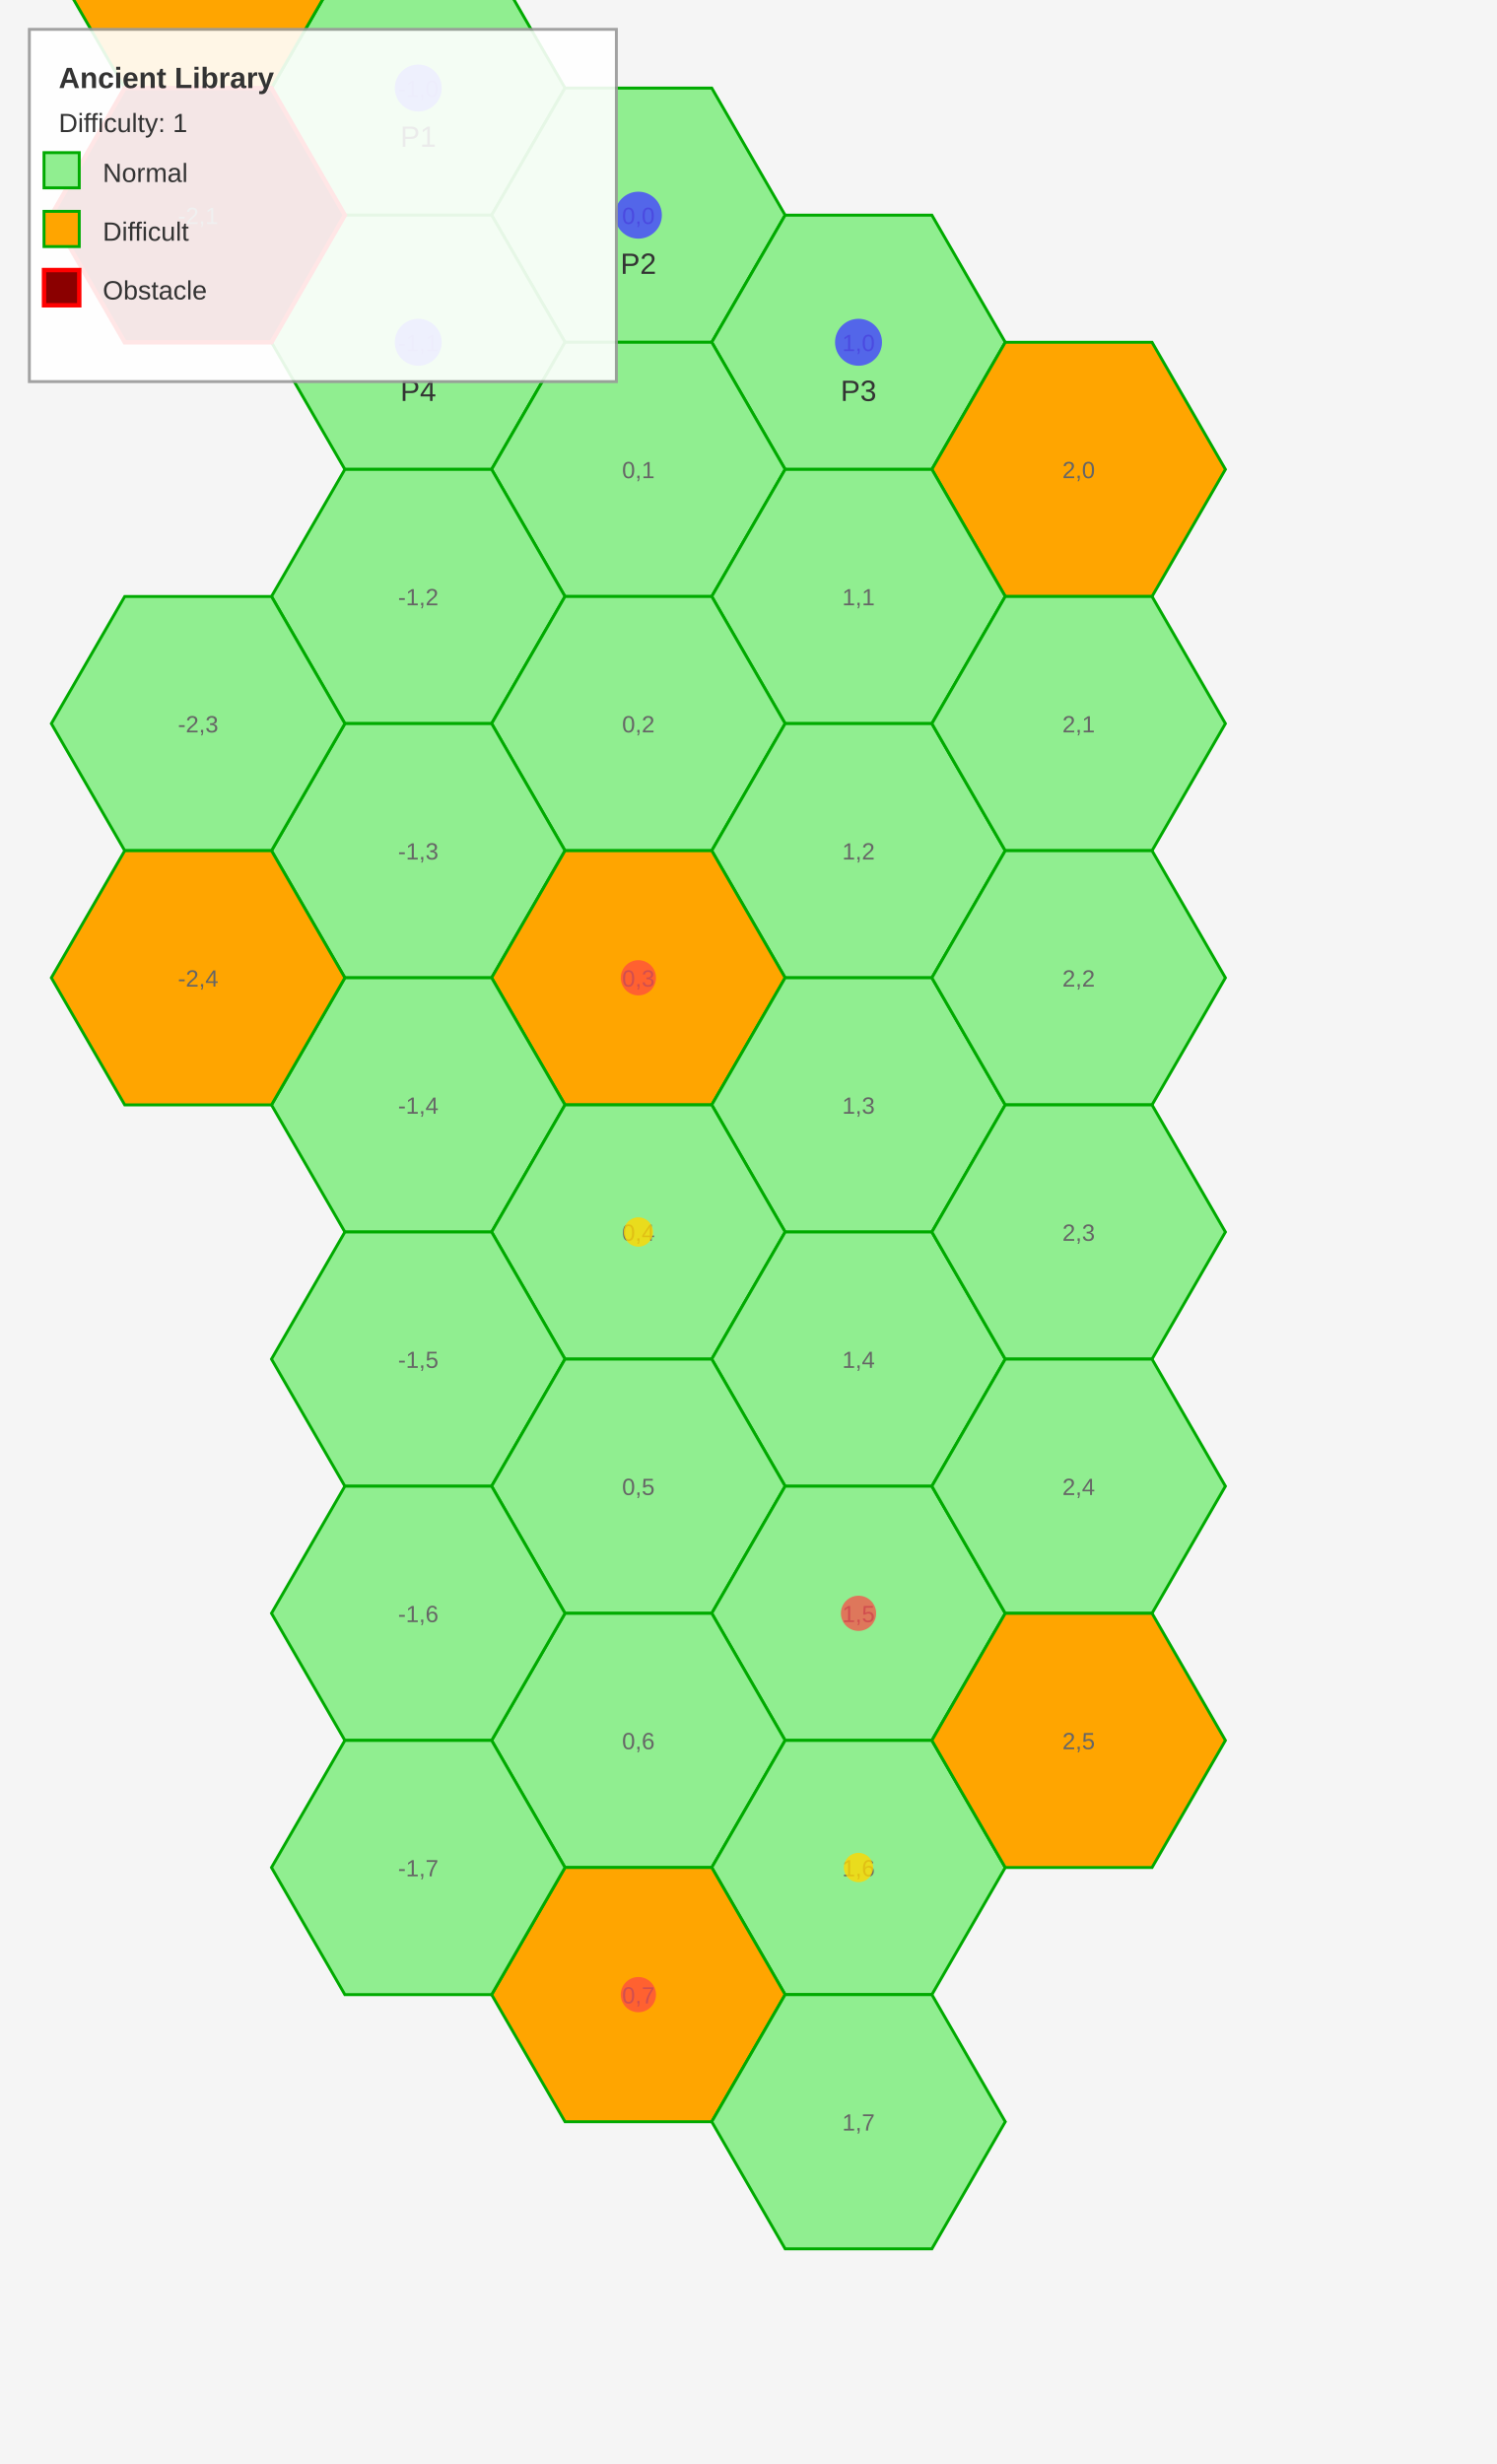
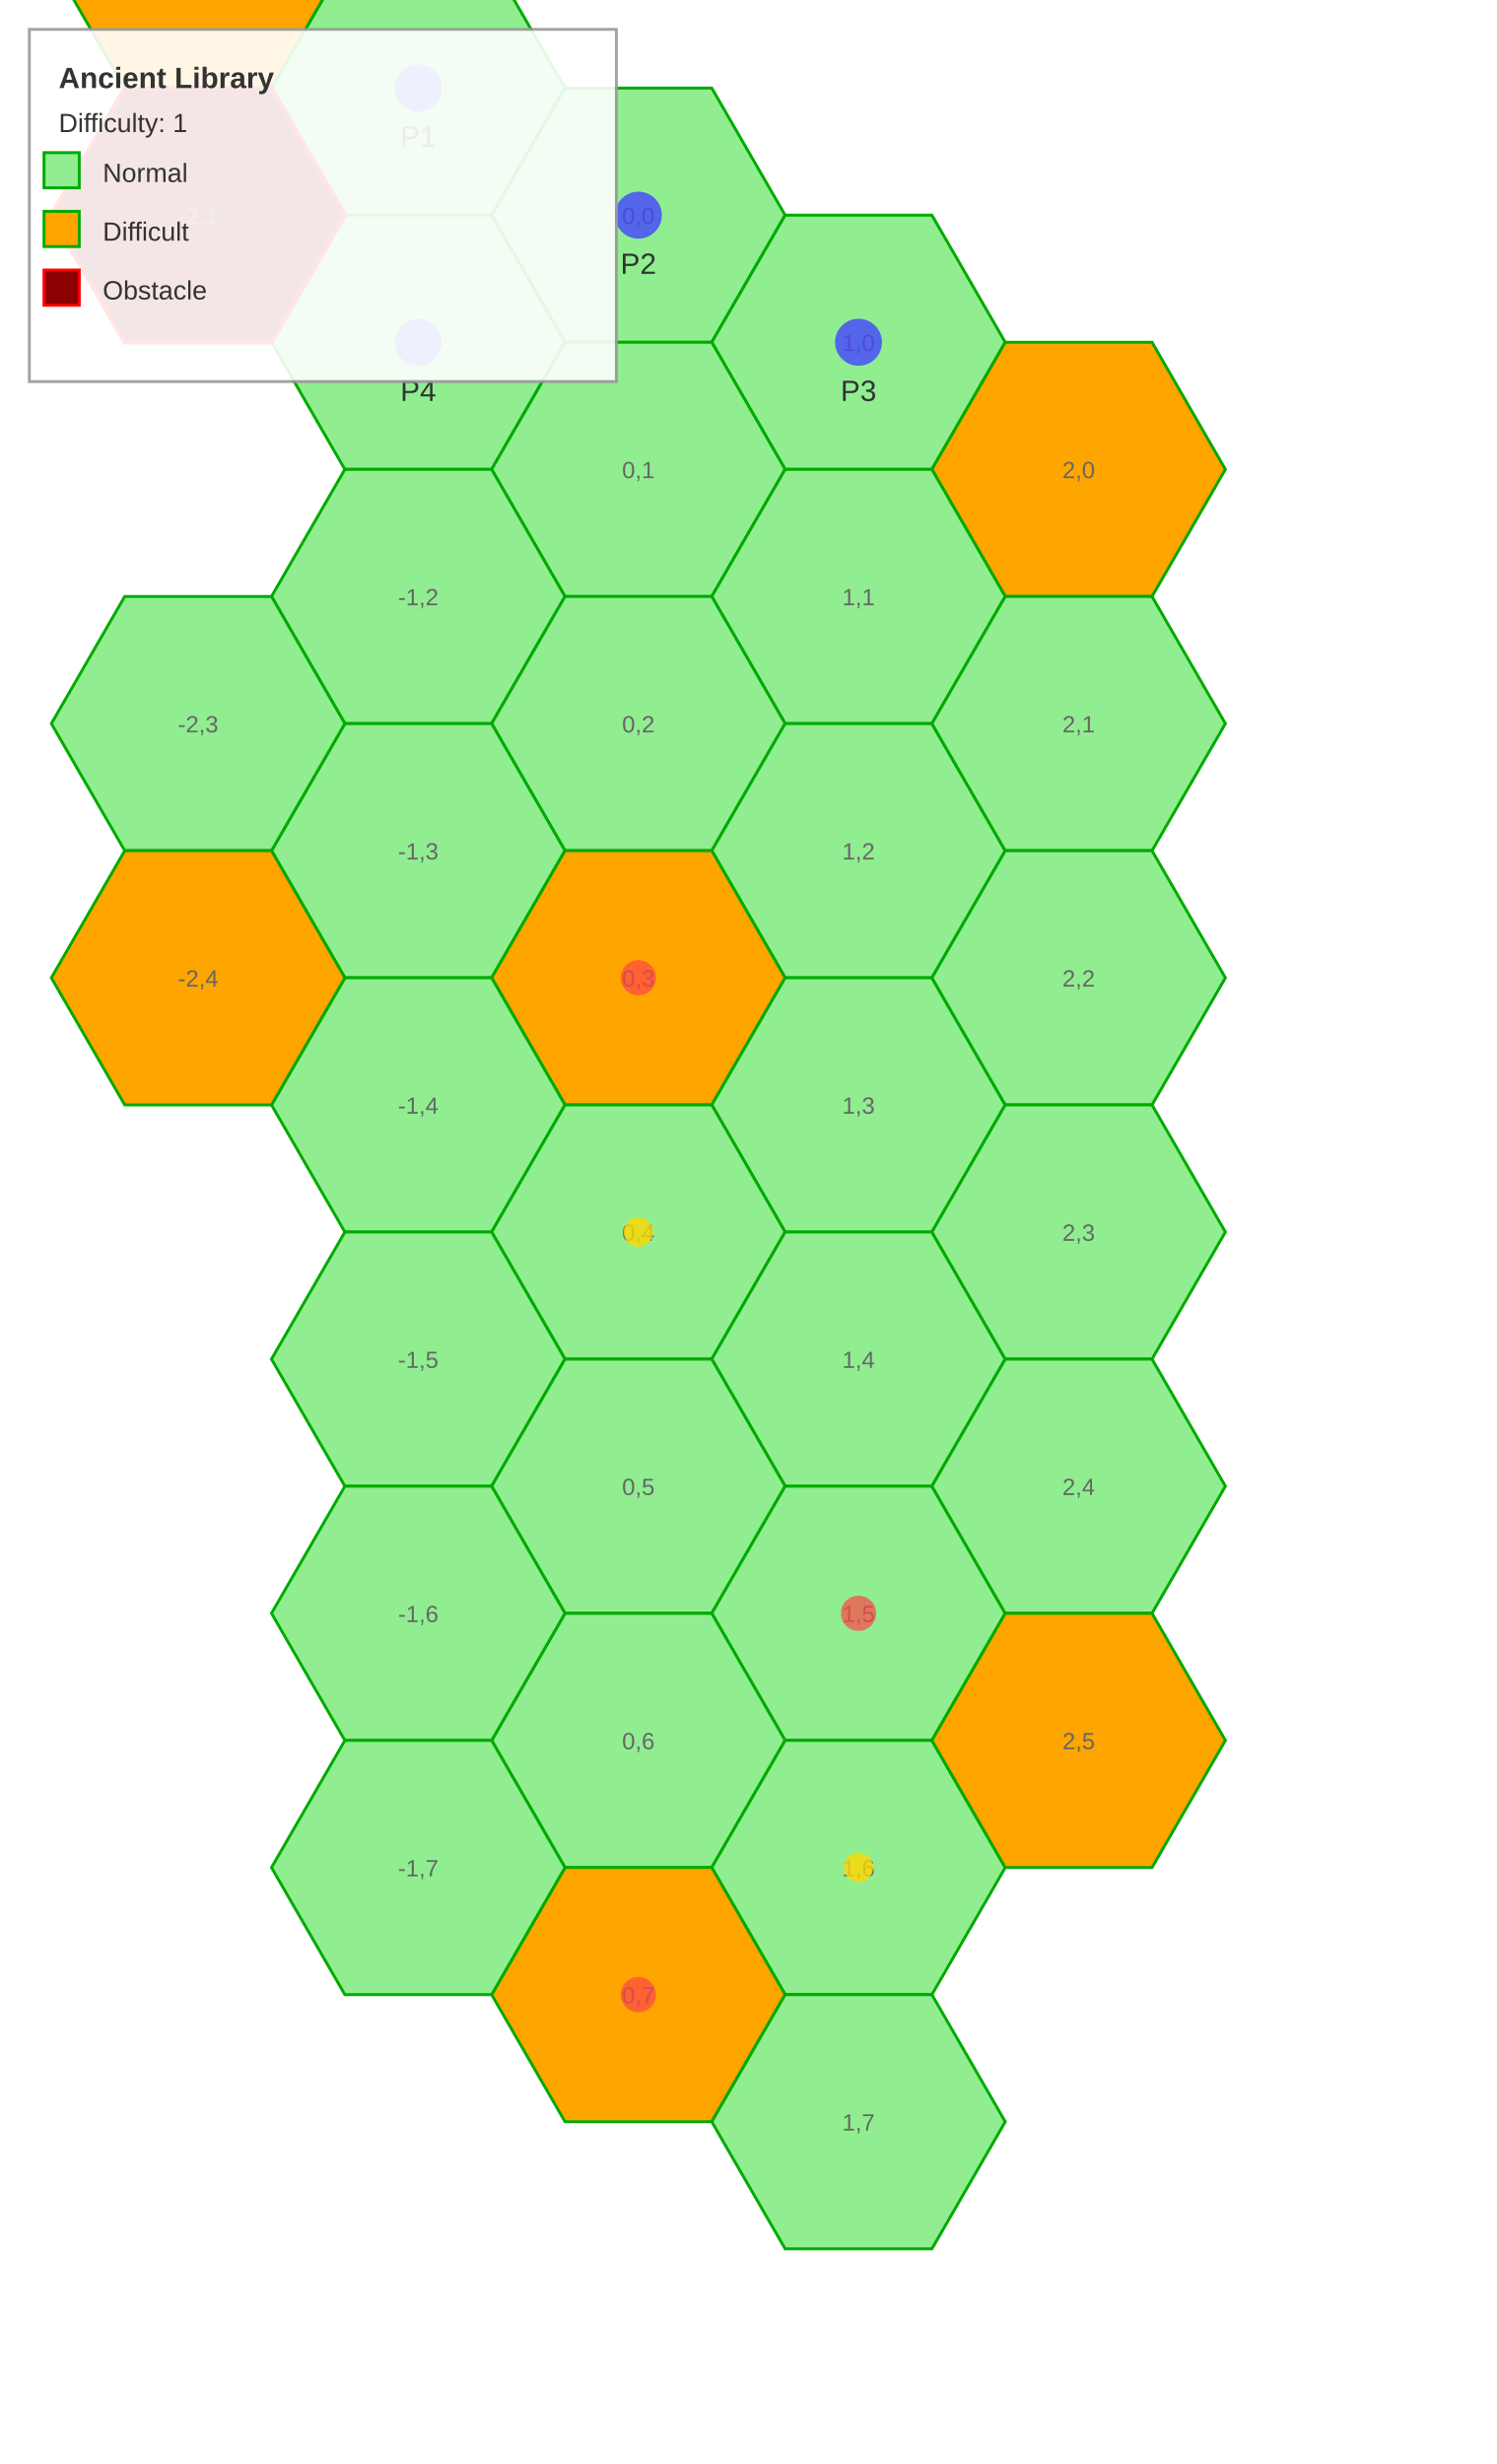
<svg xmlns="http://www.w3.org/2000/svg" width="510.0" height="839.423">
  <defs>
    <style>
.hex-normal { fill: #90EE90; stroke: #00AA00; stroke-width: 1; }
.hex-difficult { fill: #FFA500; stroke: #00AA00; stroke-width: 1; }
.hex-obstacle { fill: #8B0000; stroke: #FF0000; stroke-width: 1.5; }
- .hex-empty { fill: none; stroke: #00AA00; stroke-width: 0.5; opacity: 0.2; }
- .grid-line { stroke: #00AA00; stroke-width: 1; opacity: 0.3; }
- .monster { fill: #FF4444; opacity: 0.7; }
- .player { fill: #4444FF; opacity: 0.8; }
- .objective { fill: #FFD700; opacity: 0.9; }
.label { font-size: 10px; font-family: Arial; fill: #333; text-anchor: middle; }
.coord { font-size: 8px; font-family: Arial; fill: #666; text-anchor: middle; }
</style>
  </defs>
-   <rect width="510.0" height="839.423" fill="#F5F5F5" />
+   <rect width="510.0" height="839.423" fill="white" />
  <g id="map">
    <polygon points="192.5,30 167.5,73.301 117.5,73.301 92.5,30.0 117.5,-13.301 167.5,-13.301" class="hex-normal" />
    <text x="142.5" y="33" class="coord">-1,0</text>
    <polygon points="267.5,73.301 242.5,116.603 192.5,116.603 167.5,73.301 192.5,30 242.5,30" class="hex-normal" />
    <text x="217.5" y="76.301" class="coord">0,0</text>
    <polygon points="342.5,116.603 317.5,159.904 267.5,159.904 242.5,116.603 267.5,73.301 317.5,73.301" class="hex-normal" />
    <text x="292.5" y="119.603" class="coord">1,0</text>
    <polygon points="117.5,-13.301 92.5,30 42.5,30.0 17.5,-13.301 42.5,-56.603 92.5,-56.603" class="hex-difficult" />
    <text x="67.5" y="-10.301" class="coord">-2,0</text>
    <polygon points="417.5,159.904 392.5,203.205 342.5,203.205 317.5,159.904 342.5,116.603 392.5,116.603" class="hex-difficult" />
    <text x="367.5" y="162.904" class="coord">2,0</text>
    <polygon points="192.5,116.603 167.5,159.904 117.5,159.904 92.5,116.603 117.5,73.301 167.5,73.301" class="hex-normal" />
    <text x="142.5" y="119.603" class="coord">-1,1</text>
    <polygon points="267.5,159.904 242.5,203.205 192.5,203.205 167.5,159.904 192.5,116.603 242.5,116.603" class="hex-normal" />
    <text x="217.5" y="162.904" class="coord">0,1</text>
    <polygon points="342.5,203.205 317.5,246.506 267.5,246.506 242.5,203.205 267.5,159.904 317.5,159.904" class="hex-normal" />
    <text x="292.5" y="206.205" class="coord">1,1</text>
    <polygon points="192.5,203.205 167.5,246.506 117.5,246.506 92.5,203.205 117.5,159.904 167.5,159.904" class="hex-normal" />
    <text x="142.5" y="206.205" class="coord">-1,2</text>
    <polygon points="267.5,246.506 242.5,289.808 192.5,289.808 167.5,246.506 192.5,203.205 242.5,203.205" class="hex-normal" />
    <text x="217.5" y="249.506" class="coord">0,2</text>
    <polygon points="342.5,289.808 317.5,333.109 267.5,333.109 242.5,289.808 267.5,246.506 317.5,246.506" class="hex-normal" />
    <text x="292.5" y="292.808" class="coord">1,2</text>
    <polygon points="117.5,73.301 92.5,116.603 42.5,116.603 17.5,73.301 42.5,30 92.5,30" class="hex-obstacle" />
    <text x="67.5" y="76.301" class="coord">-2,1</text>
    <polygon points="417.5,246.506 392.5,289.808 342.5,289.808 317.5,246.506 342.5,203.205 392.5,203.205" class="hex-normal" />
    <text x="367.5" y="249.506" class="coord">2,1</text>
    <polygon points="192.5,289.808 167.5,333.109 117.5,333.109 92.5,289.808 117.5,246.506 167.5,246.506" class="hex-normal" />
    <text x="142.5" y="292.808" class="coord">-1,3</text>
    <polygon points="267.5,333.109 242.5,376.41 192.5,376.41 167.5,333.109 192.5,289.808 242.5,289.808" class="hex-difficult" />
    <text x="217.5" y="336.109" class="coord">0,3</text>
    <polygon points="342.5,376.41 317.5,419.711 267.5,419.711 242.5,376.41 267.5,333.109 317.5,333.109" class="hex-normal" />
    <text x="292.5" y="379.41" class="coord">1,3</text>
    <polygon points="192.5,376.41 167.5,419.711 117.5,419.711 92.5,376.41 117.5,333.109 167.5,333.109" class="hex-normal" />
    <text x="142.5" y="379.41" class="coord">-1,4</text>
    <polygon points="267.5,419.711 242.5,463.013 192.5,463.013 167.5,419.711 192.5,376.41 242.5,376.41" class="hex-normal" />
    <text x="217.5" y="422.711" class="coord">0,4</text>
    <polygon points="342.5,463.013 317.5,506.314 267.5,506.314 242.5,463.013 267.5,419.711 317.5,419.711" class="hex-normal" />
    <text x="292.5" y="466.013" class="coord">1,4</text>
    <polygon points="117.5,246.506 92.5,289.808 42.5,289.808 17.5,246.506 42.5,203.205 92.5,203.205" class="hex-normal" />
    <text x="67.5" y="249.506" class="coord">-2,3</text>
    <polygon points="417.5,333.109 392.5,376.41 342.5,376.41 317.5,333.109 342.5,289.808 392.5,289.808" class="hex-normal" />
    <text x="367.5" y="336.109" class="coord">2,2</text>
    <polygon points="192.5,463.013 167.5,506.314 117.5,506.314 92.5,463.013 117.5,419.711 167.5,419.711" class="hex-normal" />
    <text x="142.5" y="466.013" class="coord">-1,5</text>
    <polygon points="267.5,506.314 242.5,549.615 192.5,549.615 167.5,506.314 192.5,463.013 242.5,463.013" class="hex-normal" />
    <text x="217.5" y="509.314" class="coord">0,5</text>
    <polygon points="342.5,549.615 317.5,592.917 267.5,592.917 242.5,549.615 267.5,506.314 317.5,506.314" class="hex-normal" />
    <text x="292.5" y="552.615" class="coord">1,5</text>
    <polygon points="117.5,333.109 92.5,376.41 42.5,376.41 17.5,333.109 42.5,289.808 92.5,289.808" class="hex-difficult" />
    <text x="67.5" y="336.109" class="coord">-2,4</text>
    <polygon points="417.5,419.711 392.5,463.013 342.5,463.013 317.5,419.711 342.5,376.41 392.5,376.41" class="hex-normal" />
    <text x="367.5" y="422.711" class="coord">2,3</text>
    <polygon points="267.5,592.917 242.5,636.218 192.5,636.218 167.5,592.917 192.5,549.615 242.5,549.615" class="hex-normal" />
    <text x="217.5" y="595.917" class="coord">0,6</text>
    <polygon points="342.5,636.218 317.5,679.519 267.5,679.519 242.5,636.218 267.5,592.917 317.5,592.917" class="hex-normal" />
    <text x="292.5" y="639.218" class="coord">1,6</text>
    <polygon points="192.5,549.615 167.5,592.917 117.5,592.917 92.5,549.615 117.5,506.314 167.5,506.314" class="hex-normal" />
    <text x="142.5" y="552.615" class="coord">-1,6</text>
    <polygon points="417.5,506.314 392.5,549.615 342.5,549.615 317.5,506.314 342.5,463.013 392.5,463.013" class="hex-normal" />
    <text x="367.5" y="509.314" class="coord">2,4</text>
    <polygon points="267.5,679.519 242.5,722.82 192.5,722.82 167.5,679.519 192.5,636.218 242.5,636.218" class="hex-difficult" />
    <text x="217.5" y="682.519" class="coord">0,7</text>
    <polygon points="342.5,722.82 317.5,766.122 267.5,766.122 242.5,722.82 267.5,679.519 317.5,679.519" class="hex-normal" />
    <text x="292.5" y="725.82" class="coord">1,7</text>
    <polygon points="192.5,636.218 167.5,679.519 117.5,679.519 92.5,636.218 117.5,592.917 167.5,592.917" class="hex-normal" />
    <text x="142.5" y="639.218" class="coord">-1,7</text>
    <polygon points="417.5,592.917 392.5,636.218 342.5,636.218 317.5,592.917 342.5,549.615 392.5,549.615" class="hex-difficult" />
    <text x="367.5" y="595.917" class="coord">2,5</text>
  </g>
  <g id="starting-positions">
-     <circle cx="142.5" cy="30" r="8" class="player" />
+     <circle cx="142.5" cy="30" r="8" fill="#4444FF" opacity="0.8" />
    <text x="142.5" y="50" class="label">P1</text>
-     <circle cx="217.5" cy="73.301" r="8" class="player" />
+     <circle cx="217.5" cy="73.301" r="8" fill="#4444FF" opacity="0.8" />
    <text x="217.5" y="93.301" class="label">P2</text>
-     <circle cx="292.5" cy="116.603" r="8" class="player" />
+     <circle cx="292.5" cy="116.603" r="8" fill="#4444FF" opacity="0.8" />
    <text x="292.5" y="136.603" class="label">P3</text>
-     <circle cx="142.5" cy="116.603" r="8" class="player" />
+     <circle cx="142.5" cy="116.603" r="8" fill="#4444FF" opacity="0.8" />
    <text x="142.5" y="136.603" class="label">P4</text>
  </g>
  <g id="monsters">
-     <circle cx="217.5" cy="333.109" r="6" class="monster" />
-     <circle cx="292.5" cy="549.615" r="6" class="monster" />
-     <circle cx="217.5" cy="679.519" r="6" class="monster" />
+     <circle cx="217.5" cy="333.109" r="6" fill="#FF4444" opacity="0.7" />
+     <circle cx="292.5" cy="549.615" r="6" fill="#FF4444" opacity="0.7" />
+     <circle cx="217.5" cy="679.519" r="6" fill="#FF4444" opacity="0.7" />
  </g>
  <g id="objectives">
</g>
  <g id="treasures">
-     <star points="217.5,412.711 220.5,417.711 224.5,417.711 221.5,420.711 222.5,425.711 217.5,422.711 212.5,425.711 213.5,420.711 210.5,417.711 214.5,417.711" fill="#FFD700" />
    <circle cx="217.5" cy="419.711" r="5" fill="#FFD700" opacity="0.8" />
-     <star points="292.5,629.218 295.5,634.218 299.5,634.218 296.5,637.218 297.5,642.218 292.5,639.218 287.5,642.218 288.5,637.218 285.5,634.218 289.5,634.218" fill="#FFD700" />
    <circle cx="292.5" cy="636.218" r="5" fill="#FFD700" opacity="0.8" />
  </g>
  <g id="legend">
    <rect x="10" y="10" width="200" height="120" fill="white" stroke="#999" stroke-width="1" opacity="0.9" />
    <text x="20" y="30" class="label" style="text-anchor: start; font-weight: bold;">Ancient Library</text>
    <text x="20" y="45" class="label" style="text-anchor: start; font-size: 9px;">Difficulty: 1</text>
-     <rect x="15" y="52" width="12" height="12" class="hex-normal" />
+     <rect x="15" y="52" width="12" height="12" fill="#90EE90" stroke="#00AA00" />
    <text x="35" y="62" class="label" style="text-anchor: start; font-size: 9px;">Normal</text>
-     <rect x="15" y="72" width="12" height="12" class="hex-difficult" />
+     <rect x="15" y="72" width="12" height="12" fill="#FFA500" stroke="#00AA00" />
    <text x="35" y="82" class="label" style="text-anchor: start; font-size: 9px;">Difficult</text>
-     <rect x="15" y="92" width="12" height="12" class="hex-obstacle" />
+     <rect x="15" y="92" width="12" height="12" fill="#8B0000" stroke="#FF0000" />
    <text x="35" y="102" class="label" style="text-anchor: start; font-size: 9px;">Obstacle</text>
  </g>
</svg>
